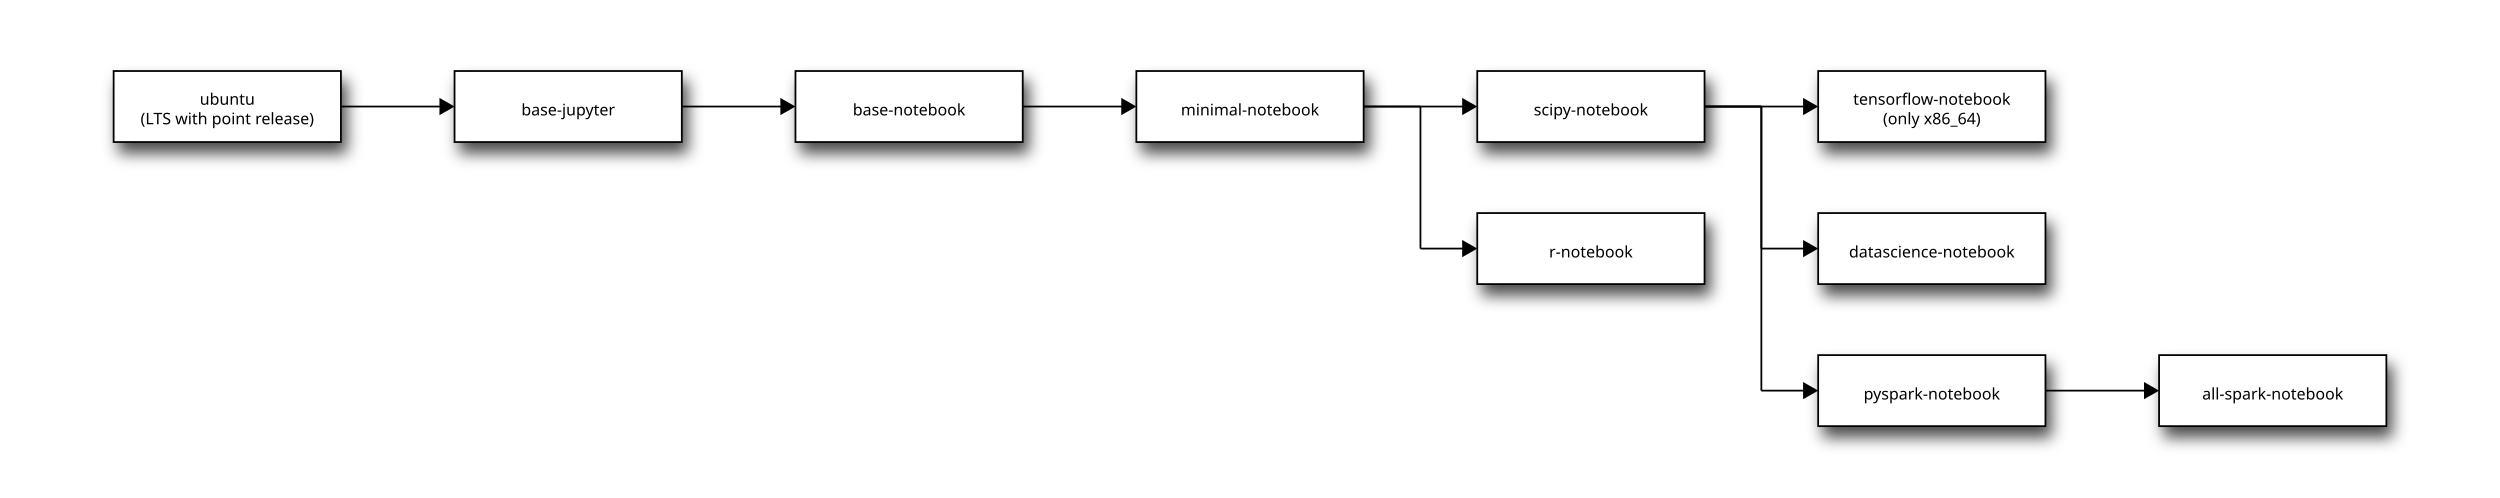
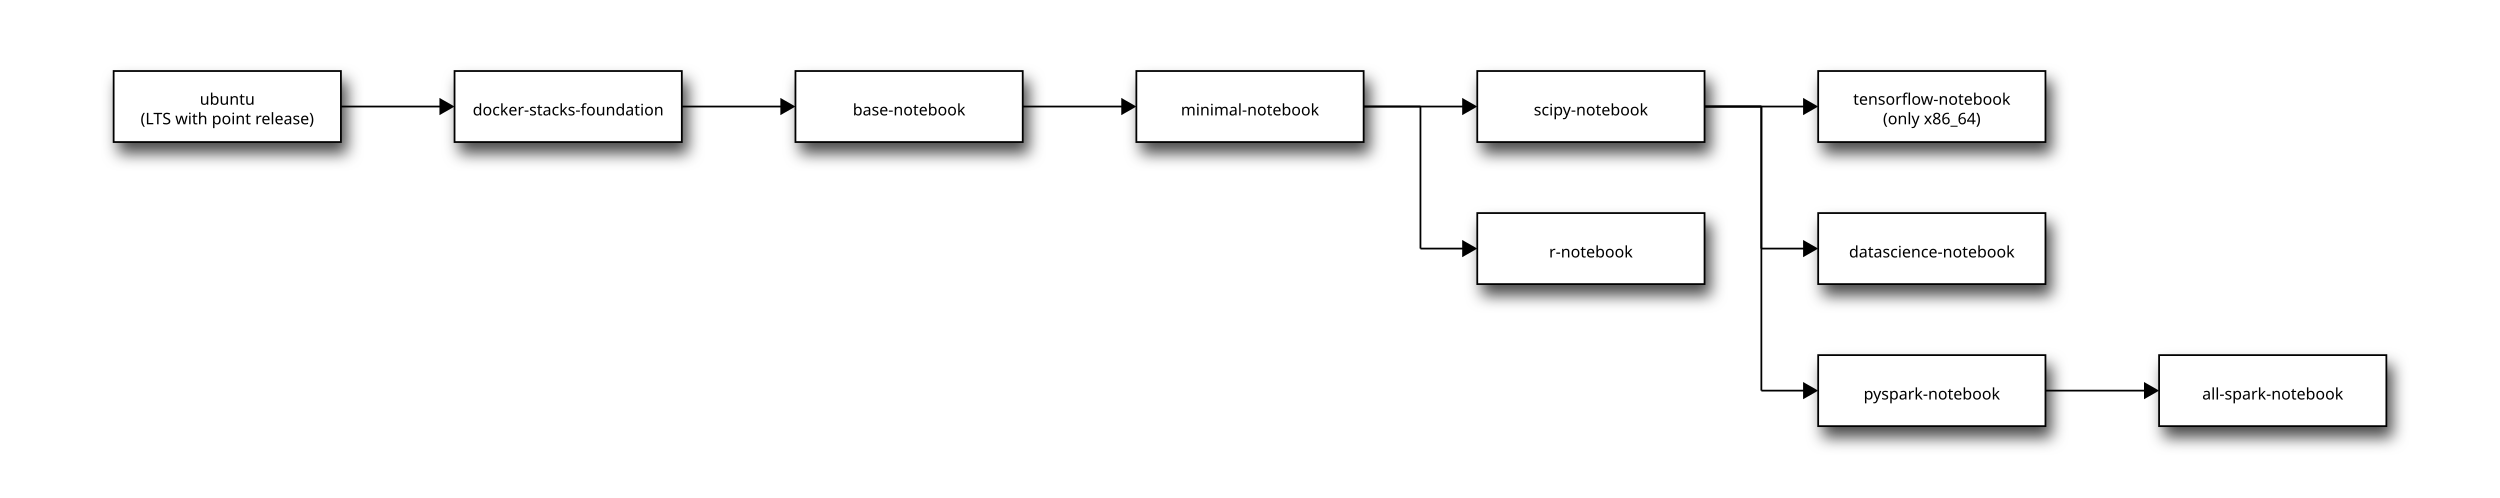
<svg xmlns="http://www.w3.org/2000/svg" viewBox="0 0 1408 280">
  <defs id="defs_block">
    <filter height="1.504" id="filter_blur" width="1.157" x="-0.079" y="-0.252">
      <feGaussianBlur id="feGaussianBlur3780" stdDeviation="4.2" />
    </filter>
  </defs>
  <rect fill="rgb(0,0,0)" height="40" stroke="rgb(0,0,0)" style="filter:url(#filter_blur);opacity:0.7;fill-opacity:1" width="128" x="67" y="46" />
  <rect fill="rgb(0,0,0)" height="40" stroke="rgb(0,0,0)" style="filter:url(#filter_blur);opacity:0.7;fill-opacity:1" width="128" x="259" y="46" />
  <rect fill="rgb(0,0,0)" height="40" stroke="rgb(0,0,0)" style="filter:url(#filter_blur);opacity:0.7;fill-opacity:1" width="128" x="451" y="46" />
  <rect fill="rgb(0,0,0)" height="40" stroke="rgb(0,0,0)" style="filter:url(#filter_blur);opacity:0.7;fill-opacity:1" width="128" x="643" y="46" />
  <rect fill="rgb(0,0,0)" height="40" stroke="rgb(0,0,0)" style="filter:url(#filter_blur);opacity:0.7;fill-opacity:1" width="128" x="835" y="46" />
  <rect fill="rgb(0,0,0)" height="40" stroke="rgb(0,0,0)" style="filter:url(#filter_blur);opacity:0.7;fill-opacity:1" width="128" x="835" y="126" />
  <rect fill="rgb(0,0,0)" height="40" stroke="rgb(0,0,0)" style="filter:url(#filter_blur);opacity:0.7;fill-opacity:1" width="128" x="1027" y="46" />
  <rect fill="rgb(0,0,0)" height="40" stroke="rgb(0,0,0)" style="filter:url(#filter_blur);opacity:0.7;fill-opacity:1" width="128" x="1027" y="126" />
  <rect fill="rgb(0,0,0)" height="40" stroke="rgb(0,0,0)" style="filter:url(#filter_blur);opacity:0.7;fill-opacity:1" width="128" x="1027" y="206" />
  <rect fill="rgb(0,0,0)" height="40" stroke="rgb(0,0,0)" style="filter:url(#filter_blur);opacity:0.7;fill-opacity:1" width="128" x="1219" y="206" />
  <rect fill="rgb(255,255,255)" height="40" stroke="rgb(0,0,0)" width="128" x="64" y="40" />
  <text fill="rgb(0,0,0)" font-family="sans-serif" font-size="9" font-style="normal" font-weight="normal" text-anchor="middle" textLength="30" x="128" y="59">ubuntu</text>
  <text fill="rgb(0,0,0)" font-family="sans-serif" font-size="9" font-style="normal" font-weight="normal" text-anchor="middle" textLength="119" x="128" y="70">(LTS with point release)</text>
  <rect fill="rgb(255,255,255)" height="40" stroke="rgb(0,0,0)" width="128" x="256" y="40" />
-   <text fill="rgb(0,0,0)" font-family="sans-serif" font-size="9" font-style="normal" font-weight="normal" text-anchor="middle" textLength="60" x="320" y="65">base-jupyter</text>
+   <text fill="rgb(0,0,0)" font-family="sans-serif" font-size="9" font-style="normal" font-weight="normal" text-anchor="middle" textLength="119" x="320" y="65">docker-stacks-foundation</text>
  <rect fill="rgb(255,255,255)" height="40" stroke="rgb(0,0,0)" width="128" x="448" y="40" />
  <text fill="rgb(0,0,0)" font-family="sans-serif" font-size="9" font-style="normal" font-weight="normal" text-anchor="middle" textLength="65" x="512" y="65">base-notebook</text>
  <rect fill="rgb(255,255,255)" height="40" stroke="rgb(0,0,0)" width="128" x="640" y="40" />
  <text fill="rgb(0,0,0)" font-family="sans-serif" font-size="9" font-style="normal" font-weight="normal" text-anchor="middle" textLength="80" x="704" y="65">minimal-notebook</text>
  <rect fill="rgb(255,255,255)" height="40" stroke="rgb(0,0,0)" width="128" x="832" y="40" />
  <text fill="rgb(0,0,0)" font-family="sans-serif" font-size="9" font-style="normal" font-weight="normal" text-anchor="middle" textLength="70" x="896" y="65">scipy-notebook</text>
  <rect fill="rgb(255,255,255)" height="40" stroke="rgb(0,0,0)" width="128" x="832" y="120" />
  <text fill="rgb(0,0,0)" font-family="sans-serif" font-size="9" font-style="normal" font-weight="normal" text-anchor="middle" textLength="50" x="896" y="145">r-notebook</text>
  <rect fill="rgb(255,255,255)" height="40" stroke="rgb(0,0,0)" width="128" x="1024" y="40" />
  <text fill="rgb(0,0,0)" font-family="sans-serif" font-size="9" font-style="normal" font-weight="normal" text-anchor="middle" textLength="95" x="1088" y="59">tensorflow-notebook</text>
  <text fill="rgb(0,0,0)" font-family="sans-serif" font-size="9" font-style="normal" font-weight="normal" text-anchor="middle" textLength="65" x="1088" y="70">(only x86_64)</text>
  <rect fill="rgb(255,255,255)" height="40" stroke="rgb(0,0,0)" width="128" x="1024" y="120" />
  <text fill="rgb(0,0,0)" font-family="sans-serif" font-size="9" font-style="normal" font-weight="normal" text-anchor="middle" textLength="100" x="1088" y="145">datascience-notebook</text>
  <rect fill="rgb(255,255,255)" height="40" stroke="rgb(0,0,0)" width="128" x="1024" y="200" />
  <text fill="rgb(0,0,0)" font-family="sans-serif" font-size="9" font-style="normal" font-weight="normal" text-anchor="middle" textLength="80" x="1088" y="225">pyspark-notebook</text>
  <rect fill="rgb(255,255,255)" height="40" stroke="rgb(0,0,0)" width="128" x="1216" y="200" />
  <text fill="rgb(0,0,0)" font-family="sans-serif" font-size="9" font-style="normal" font-weight="normal" text-anchor="middle" textLength="90" x="1280" y="225">all-spark-notebook</text>
  <path d="M 192 60 L 248 60" fill="none" stroke="rgb(0,0,0)" />
  <polygon fill="rgb(0,0,0)" points="255,60 248,56 248,64 255,60" stroke="rgb(0,0,0)" />
  <path d="M 384 60 L 440 60" fill="none" stroke="rgb(0,0,0)" />
  <polygon fill="rgb(0,0,0)" points="447,60 440,56 440,64 447,60" stroke="rgb(0,0,0)" />
  <path d="M 576 60 L 632 60" fill="none" stroke="rgb(0,0,0)" />
  <polygon fill="rgb(0,0,0)" points="639,60 632,56 632,64 639,60" stroke="rgb(0,0,0)" />
+   <path d="M 768 60 L 824 60" fill="none" stroke="rgb(0,0,0)" />
+   <polygon fill="rgb(0,0,0)" points="831,60 824,56 824,64 831,60" stroke="rgb(0,0,0)" />
  <path d="M 768 60 L 800 60" fill="none" stroke="rgb(0,0,0)" />
  <path d="M 800 60 L 800 140" fill="none" stroke="rgb(0,0,0)" />
  <path d="M 800 140 L 824 140" fill="none" stroke="rgb(0,0,0)" />
  <polygon fill="rgb(0,0,0)" points="831,140 824,136 824,144 831,140" stroke="rgb(0,0,0)" />
-   <path d="M 768 60 L 824 60" fill="none" stroke="rgb(0,0,0)" />
-   <polygon fill="rgb(0,0,0)" points="831,60 824,56 824,64 831,60" stroke="rgb(0,0,0)" />
-   <path d="M 960 60 L 992 60" fill="none" stroke="rgb(0,0,0)" />
-   <path d="M 992 60 L 992 140" fill="none" stroke="rgb(0,0,0)" />
-   <path d="M 992 140 L 1016 140" fill="none" stroke="rgb(0,0,0)" />
-   <polygon fill="rgb(0,0,0)" points="1023,140 1016,136 1016,144 1023,140" stroke="rgb(0,0,0)" />
  <path d="M 960 60 L 1016 60" fill="none" stroke="rgb(0,0,0)" />
  <polygon fill="rgb(0,0,0)" points="1023,60 1016,56 1016,64 1023,60" stroke="rgb(0,0,0)" />
  <path d="M 960 60 L 992 60" fill="none" stroke="rgb(0,0,0)" />
  <path d="M 992 60 L 992 220" fill="none" stroke="rgb(0,0,0)" />
  <path d="M 992 220 L 1016 220" fill="none" stroke="rgb(0,0,0)" />
  <polygon fill="rgb(0,0,0)" points="1023,220 1016,216 1016,224 1023,220" stroke="rgb(0,0,0)" />
+   <path d="M 960 60 L 992 60" fill="none" stroke="rgb(0,0,0)" />
+   <path d="M 992 60 L 992 140" fill="none" stroke="rgb(0,0,0)" />
+   <path d="M 992 140 L 1016 140" fill="none" stroke="rgb(0,0,0)" />
+   <polygon fill="rgb(0,0,0)" points="1023,140 1016,136 1016,144 1023,140" stroke="rgb(0,0,0)" />
  <path d="M 1152 220 L 1208 220" fill="none" stroke="rgb(0,0,0)" />
  <polygon fill="rgb(0,0,0)" points="1215,220 1208,216 1208,224 1215,220" stroke="rgb(0,0,0)" />
</svg>
